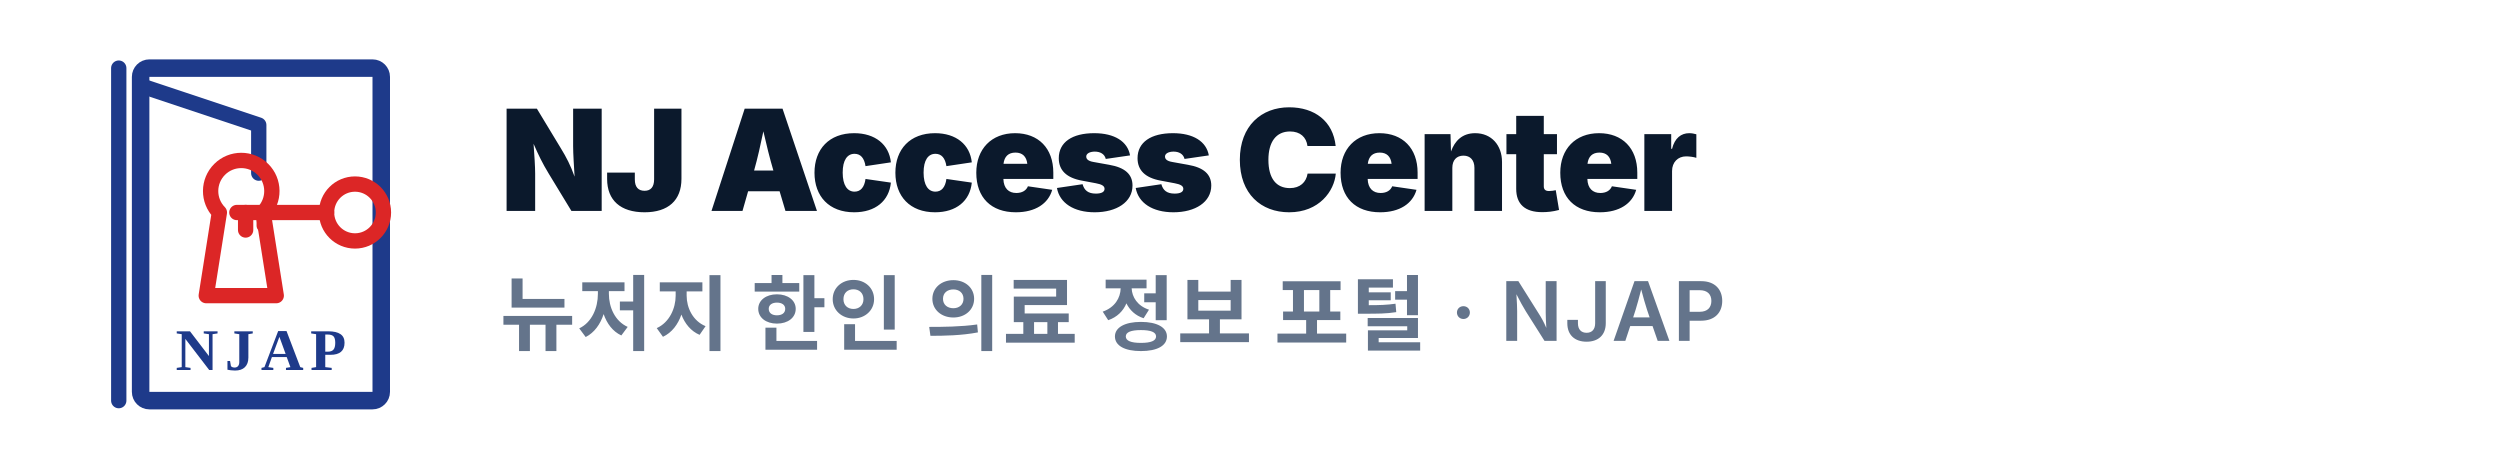
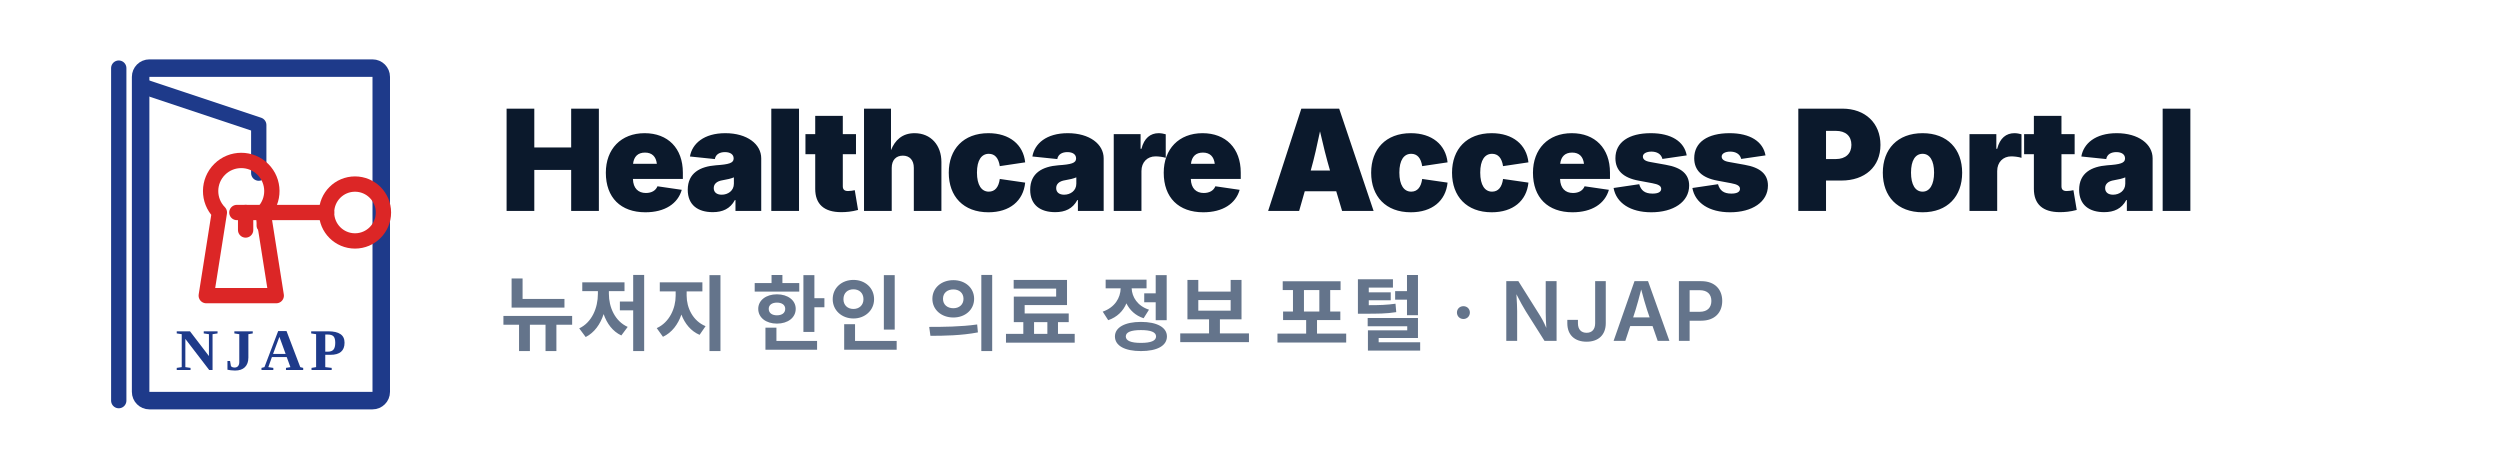
<svg xmlns="http://www.w3.org/2000/svg" viewBox="0 0 320 60" width="100%" height="100%" fill="none">
  <g transform="translate(4, 2) scale(0.56)" stroke="#1E3A8A" stroke-linecap="round" stroke-linejoin="round">
    <line x1="20" y1="12" x2="20" y2="88" stroke="#1E3A8A" stroke-width="3.5" />
    <rect x="25" y="12" width="55" height="76" rx="2" stroke="#1E3A8A" stroke-width="4" fill="none" />
    <polyline points="25,16 52,25 52,36" stroke="#1E3A8A" stroke-width="3.5" />
    <path d="M 43,45 A 7,7 0 1,1 53,45 L 56,64 L 40,64 Z" stroke="#DC2626" stroke-width="3.5" fill="none" />
    <circle cx="74" cy="45" r="6.5" stroke="#DC2626" stroke-width="3.5" fill="none" />
    <line x1="47" y1="45" x2="67.5" y2="45" stroke="#DC2626" stroke-width="3.5" />
    <line x1="49" y1="45" x2="49" y2="49" stroke="#DC2626" stroke-width="3.5" />
    <line x1="53" y1="45" x2="53" y2="48" stroke="#DC2626" stroke-width="3" />
    <text x="52.5" y="81" font-family="'Times New Roman', serif" font-size="13.5" font-weight="900" letter-spacing="1.5" fill="#1E3A8A" stroke="none" text-anchor="middle">NJAP</text>
  </g>
-   <text x="64" y="27" font-family="Pretendard, -apple-system, system-ui, sans-serif" font-size="18" font-weight="900" fill="#0B192C" letter-spacing="-0.5">NJ Access Center</text>
+   <text x="64" y="27" font-family="Pretendard, -apple-system, system-ui, sans-serif" font-size="18" font-weight="900" fill="#0B192C" letter-spacing="-0.5">Healthcare Access Portal</text>
  <text x="64" y="44" font-family="Pretendard, -apple-system, system-ui, sans-serif" font-size="10.5" font-weight="600" fill="#64748B" letter-spacing="0.2">뉴저지 한인 의료 정보 포털 · NJAP</text>
</svg>
